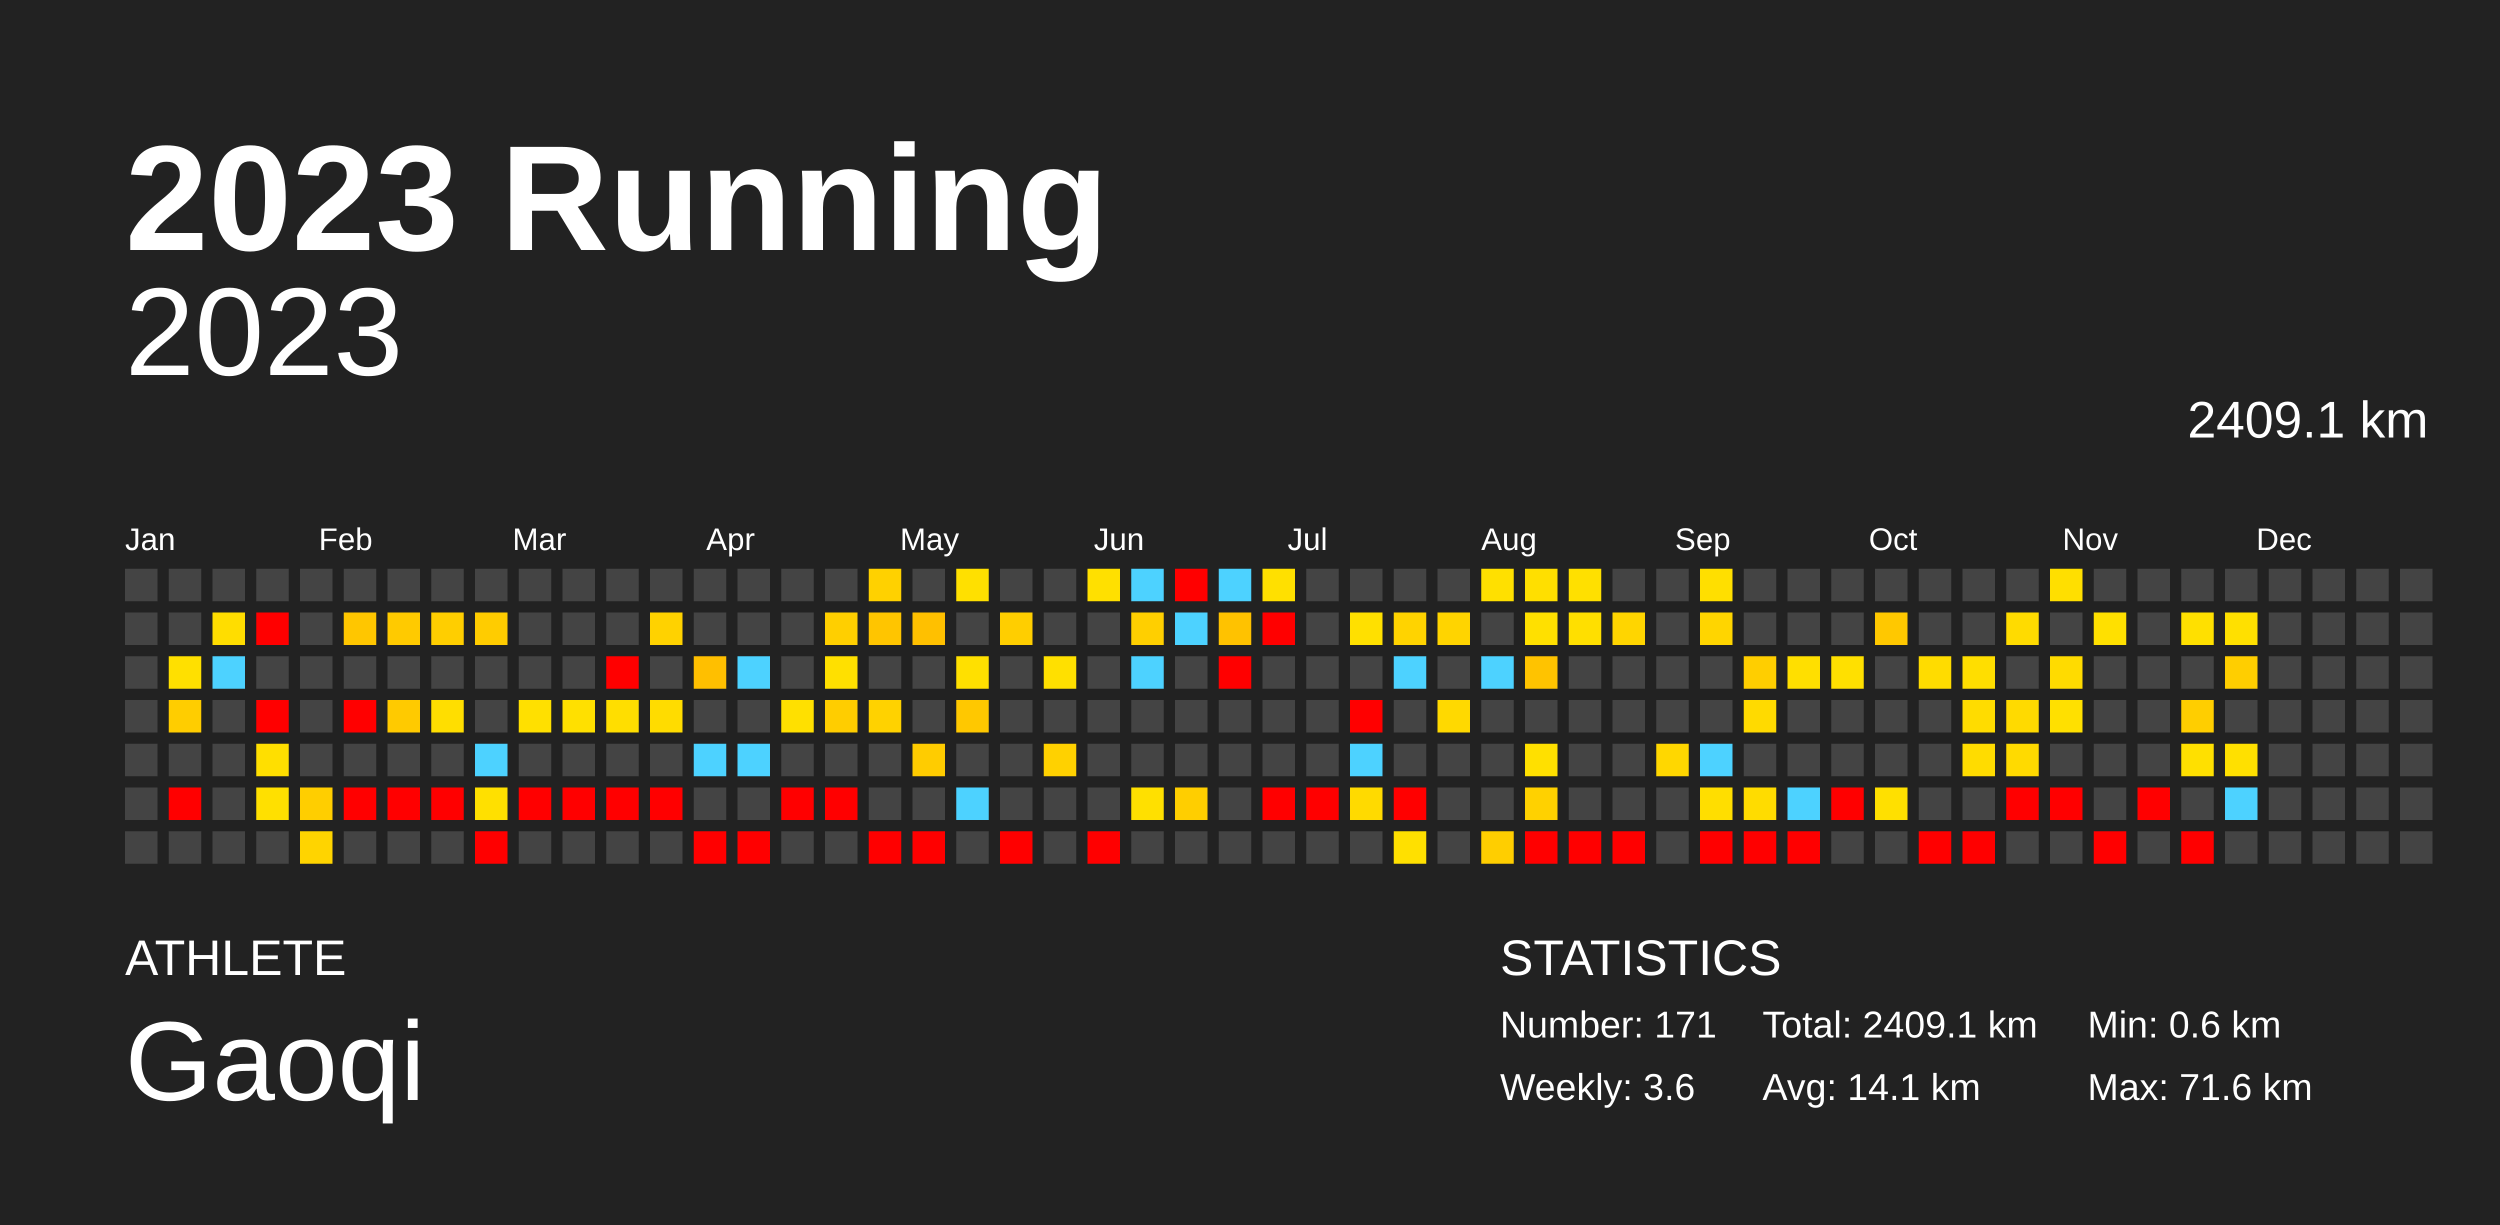
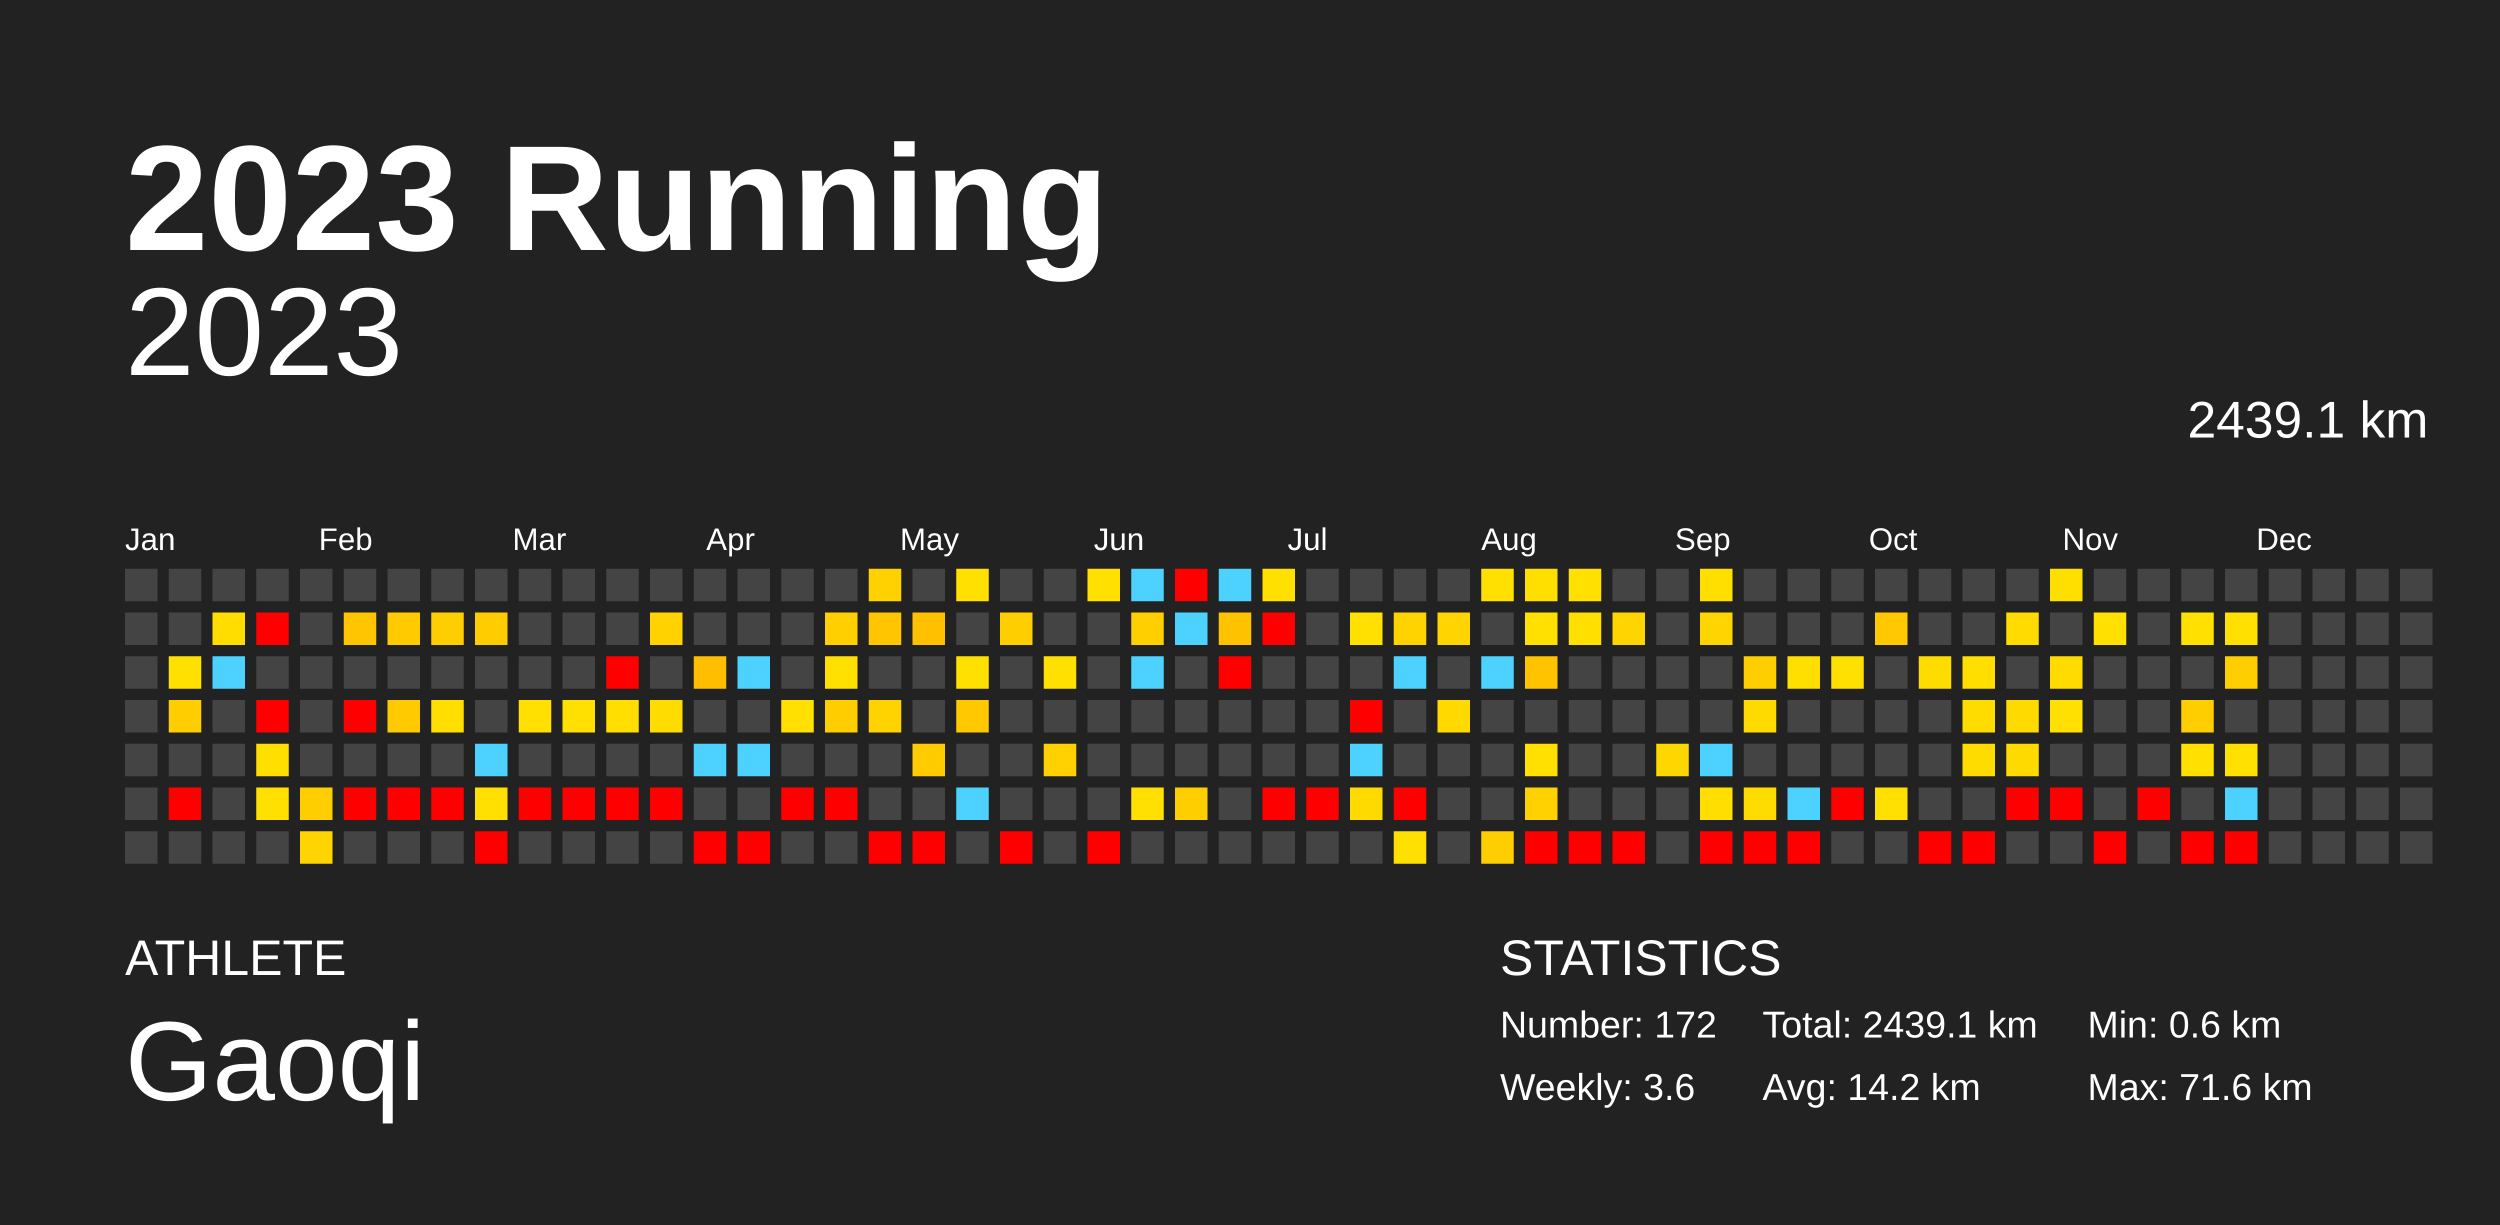
<svg xmlns="http://www.w3.org/2000/svg" baseProfile="full" height="98mm" version="1.1" viewBox="0,0,200,98" width="200mm">
  <defs />
  <rect fill="#222222" height="98" width="200" x="0" y="0" />
  <text fill="#FFFFFF" style="font-size:12px; font-family:Arial; font-weight:bold;" x="10" y="20">2023 Running</text>
  <text fill="#FFFFFF" style="font-size:4px; font-family:Arial" x="10" y="78">ATHLETE</text>
  <text fill="#FFFFFF" style="font-size:9px; font-family:Arial" x="10" y="88">Gaoqi</text>
  <text fill="#FFFFFF" style="font-size:4px; font-family:Arial" x="120" y="78">STATISTICS</text>
-   <text fill="#FFFFFF" style="font-size:3px; font-family:Arial" x="120" y="83">Number: 171</text>
+   <text fill="#FFFFFF" style="font-size:3px; font-family:Arial" x="120" y="83">Number: 172</text>
  <text fill="#FFFFFF" style="font-size:3px; font-family:Arial" x="120" y="88">Weekly: 3.6</text>
-   <text fill="#FFFFFF" style="font-size:3px; font-family:Arial" x="141" y="83">Total: 2409.1 km</text>
-   <text fill="#FFFFFF" style="font-size:3px; font-family:Arial" x="141" y="88">Avg: 14.1 km</text>
+   <text fill="#FFFFFF" style="font-size:3px; font-family:Arial" x="141" y="83">Total: 2439.1 km</text>
+   <text fill="#FFFFFF" style="font-size:3px; font-family:Arial" x="141" y="88">Avg: 14.2 km</text>
  <text fill="#FFFFFF" style="font-size:3px; font-family:Arial" x="167" y="83">Min: 0.6 km</text>
  <text fill="#FFFFFF" style="font-size:3px; font-family:Arial" x="167" y="88">Max: 71.6 km</text>
  <text alignment-baseline="hanging" fill="#FFFFFF" style="font-size:10.0px; font-family:Arial;" x="10" y="30">2023</text>
-   <text alignment-baseline="hanging" fill="#FFFFFF" style="font-size:4.125px; font-family:Arial;" x="175" y="35">2409.1 km</text>
+   <text alignment-baseline="hanging" fill="#FFFFFF" style="font-size:4.125px; font-family:Arial;" x="175" y="35">2439.1 km</text>
  <text fill="#FFFFFF" style="font-size:2.5px; font-family:Arial" x="10.0" y="44">Jan</text>
  <text fill="#FFFFFF" style="font-size:2.5px; font-family:Arial" x="25.5" y="44">Feb</text>
  <text fill="#FFFFFF" style="font-size:2.5px; font-family:Arial" x="41.0" y="44">Mar</text>
  <text fill="#FFFFFF" style="font-size:2.5px; font-family:Arial" x="56.5" y="44">Apr</text>
  <text fill="#FFFFFF" style="font-size:2.5px; font-family:Arial" x="72.0" y="44">May</text>
  <text fill="#FFFFFF" style="font-size:2.5px; font-family:Arial" x="87.5" y="44">Jun</text>
  <text fill="#FFFFFF" style="font-size:2.5px; font-family:Arial" x="103.0" y="44">Jul</text>
  <text fill="#FFFFFF" style="font-size:2.5px; font-family:Arial" x="118.5" y="44">Aug</text>
  <text fill="#FFFFFF" style="font-size:2.5px; font-family:Arial" x="134.0" y="44">Sep</text>
  <text fill="#FFFFFF" style="font-size:2.5px; font-family:Arial" x="149.5" y="44">Oct</text>
  <text fill="#FFFFFF" style="font-size:2.5px; font-family:Arial" x="165.0" y="44">Nov</text>
  <text fill="#FFFFFF" style="font-size:2.5px; font-family:Arial" x="180.5" y="44">Dec</text>
  <rect fill="#444444" height="2.6" width="2.6" x="10.0" y="45.5" />
  <rect fill="#444444" height="2.6" width="2.6" x="10.0" y="49.0" />
  <rect fill="#444444" height="2.6" width="2.6" x="10.0" y="52.5" />
  <rect fill="#444444" height="2.6" width="2.6" x="10.0" y="56.0" />
  <rect fill="#444444" height="2.6" width="2.6" x="10.0" y="59.5" />
  <rect fill="#444444" height="2.6" width="2.6" x="10.0" y="63.0" />
  <rect fill="#444444" height="2.6" width="2.6" x="10.0" y="66.5" />
  <rect fill="#444444" height="2.6" width="2.6" x="13.5" y="45.5" />
  <rect fill="#444444" height="2.6" width="2.6" x="13.5" y="49.0" />
  <rect fill="#ffe000" height="2.6" width="2.6" x="13.5" y="52.5" />
  <rect fill="#ffcd00" height="2.6" width="2.6" x="13.5" y="56.0" />
  <rect fill="#444444" height="2.6" width="2.6" x="13.5" y="59.5" />
  <rect fill="red" height="2.6" width="2.6" x="13.5" y="63.0" />
  <rect fill="#444444" height="2.6" width="2.6" x="13.5" y="66.5" />
  <rect fill="#444444" height="2.6" width="2.6" x="17.0" y="45.5" />
  <rect fill="#ffdd00" height="2.6" width="2.6" x="17.0" y="49.0" />
  <rect fill="#4dd2ff" height="2.6" width="2.6" x="17.0" y="52.5" />
  <rect fill="#444444" height="2.6" width="2.6" x="17.0" y="56.0" />
  <rect fill="#444444" height="2.6" width="2.6" x="17.0" y="59.5" />
  <rect fill="#444444" height="2.6" width="2.6" x="17.0" y="63.0" />
  <rect fill="#444444" height="2.6" width="2.6" x="17.0" y="66.5" />
  <rect fill="#444444" height="2.6" width="2.6" x="20.5" y="45.5" />
  <rect fill="red" height="2.6" width="2.6" x="20.5" y="49.0" />
  <rect fill="#444444" height="2.6" width="2.6" x="20.5" y="52.5" />
  <rect fill="red" height="2.6" width="2.6" x="20.5" y="56.0" />
  <rect fill="#ffdf00" height="2.6" width="2.6" x="20.5" y="59.5" />
  <rect fill="#ffe000" height="2.6" width="2.6" x="20.5" y="63.0" />
  <rect fill="#444444" height="2.6" width="2.6" x="20.5" y="66.5" />
  <rect fill="#444444" height="2.6" width="2.6" x="24.0" y="45.5" />
  <rect fill="#444444" height="2.6" width="2.6" x="24.0" y="49.0" />
  <rect fill="#444444" height="2.6" width="2.6" x="24.0" y="52.5" />
  <rect fill="#444444" height="2.6" width="2.6" x="24.0" y="56.0" />
  <rect fill="#444444" height="2.6" width="2.6" x="24.0" y="59.5" />
  <rect fill="#ffce00" height="2.6" width="2.6" x="24.0" y="63.0" />
  <rect fill="#ffd400" height="2.6" width="2.6" x="24.0" y="66.5" />
  <rect fill="#444444" height="2.6" width="2.6" x="27.5" y="45.5" />
  <rect fill="#ffc600" height="2.6" width="2.6" x="27.5" y="49.0" />
  <rect fill="#444444" height="2.6" width="2.6" x="27.5" y="52.5" />
  <rect fill="red" height="2.6" width="2.6" x="27.5" y="56.0" />
  <rect fill="#444444" height="2.6" width="2.6" x="27.5" y="59.5" />
  <rect fill="red" height="2.6" width="2.6" x="27.5" y="63.0" />
  <rect fill="#444444" height="2.6" width="2.6" x="27.5" y="66.5" />
  <rect fill="#444444" height="2.6" width="2.6" x="31.0" y="45.5" />
  <rect fill="#ffca00" height="2.6" width="2.6" x="31.0" y="49.0" />
  <rect fill="#444444" height="2.6" width="2.6" x="31.0" y="52.5" />
  <rect fill="#ffca00" height="2.6" width="2.6" x="31.0" y="56.0" />
  <rect fill="#444444" height="2.6" width="2.6" x="31.0" y="59.5" />
  <rect fill="red" height="2.6" width="2.6" x="31.0" y="63.0" />
  <rect fill="#444444" height="2.6" width="2.6" x="31.0" y="66.5" />
  <rect fill="#444444" height="2.6" width="2.6" x="34.5" y="45.5" />
  <rect fill="#ffce00" height="2.6" width="2.6" x="34.5" y="49.0" />
  <rect fill="#444444" height="2.6" width="2.6" x="34.5" y="52.5" />
  <rect fill="#ffde00" height="2.6" width="2.6" x="34.5" y="56.0" />
  <rect fill="#444444" height="2.6" width="2.6" x="34.5" y="59.5" />
  <rect fill="red" height="2.6" width="2.6" x="34.5" y="63.0" />
  <rect fill="#444444" height="2.6" width="2.6" x="34.5" y="66.5" />
  <rect fill="#444444" height="2.6" width="2.6" x="38.0" y="45.5" />
  <rect fill="#ffcc00" height="2.6" width="2.6" x="38.0" y="49.0" />
  <rect fill="#444444" height="2.6" width="2.6" x="38.0" y="52.5" />
  <rect fill="#444444" height="2.6" width="2.6" x="38.0" y="56.0" />
  <rect fill="#4dd2ff" height="2.6" width="2.6" x="38.0" y="59.5" />
  <rect fill="#ffe000" height="2.6" width="2.6" x="38.0" y="63.0" />
  <rect fill="red" height="2.6" width="2.6" x="38.0" y="66.5" />
  <rect fill="#444444" height="2.6" width="2.6" x="41.5" y="45.5" />
  <rect fill="#444444" height="2.6" width="2.6" x="41.5" y="49.0" />
  <rect fill="#444444" height="2.6" width="2.6" x="41.5" y="52.5" />
  <rect fill="#ffe000" height="2.6" width="2.6" x="41.5" y="56.0" />
  <rect fill="#444444" height="2.6" width="2.6" x="41.5" y="59.5" />
  <rect fill="red" height="2.6" width="2.6" x="41.5" y="63.0" />
  <rect fill="#444444" height="2.6" width="2.6" x="41.5" y="66.5" />
  <rect fill="#444444" height="2.6" width="2.6" x="45.0" y="45.5" />
  <rect fill="#444444" height="2.6" width="2.6" x="45.0" y="49.0" />
  <rect fill="#444444" height="2.6" width="2.6" x="45.0" y="52.5" />
  <rect fill="#ffe000" height="2.6" width="2.6" x="45.0" y="56.0" />
  <rect fill="#444444" height="2.6" width="2.6" x="45.0" y="59.5" />
  <rect fill="red" height="2.6" width="2.6" x="45.0" y="63.0" />
  <rect fill="#444444" height="2.6" width="2.6" x="45.0" y="66.5" />
  <rect fill="#444444" height="2.6" width="2.6" x="48.5" y="45.5" />
  <rect fill="#444444" height="2.6" width="2.6" x="48.5" y="49.0" />
  <rect fill="red" height="2.6" width="2.6" x="48.5" y="52.5" />
  <rect fill="#ffde00" height="2.6" width="2.6" x="48.5" y="56.0" />
  <rect fill="#444444" height="2.6" width="2.6" x="48.5" y="59.5" />
  <rect fill="red" height="2.6" width="2.6" x="48.5" y="63.0" />
  <rect fill="#444444" height="2.6" width="2.6" x="48.5" y="66.5" />
  <rect fill="#444444" height="2.6" width="2.6" x="52.0" y="45.5" />
  <rect fill="#ffd200" height="2.6" width="2.6" x="52.0" y="49.0" />
  <rect fill="#444444" height="2.6" width="2.6" x="52.0" y="52.5" />
  <rect fill="#ffdc00" height="2.6" width="2.6" x="52.0" y="56.0" />
  <rect fill="#444444" height="2.6" width="2.6" x="52.0" y="59.5" />
  <rect fill="red" height="2.6" width="2.6" x="52.0" y="63.0" />
  <rect fill="#444444" height="2.6" width="2.6" x="52.0" y="66.5" />
  <rect fill="#444444" height="2.6" width="2.6" x="55.5" y="45.5" />
  <rect fill="#444444" height="2.6" width="2.6" x="55.5" y="49.0" />
  <rect fill="#ffbf00" height="2.6" width="2.6" x="55.5" y="52.5" />
  <rect fill="#444444" height="2.6" width="2.6" x="55.5" y="56.0" />
  <rect fill="#4dd2ff" height="2.6" width="2.6" x="55.5" y="59.5" />
  <rect fill="#444444" height="2.6" width="2.6" x="55.5" y="63.0" />
  <rect fill="red" height="2.6" width="2.6" x="55.5" y="66.5" />
  <rect fill="#444444" height="2.6" width="2.6" x="59.0" y="45.5" />
  <rect fill="#444444" height="2.6" width="2.6" x="59.0" y="49.0" />
  <rect fill="#4dd2ff" height="2.6" width="2.6" x="59.0" y="52.5" />
  <rect fill="#444444" height="2.6" width="2.6" x="59.0" y="56.0" />
  <rect fill="#4dd2ff" height="2.6" width="2.6" x="59.0" y="59.5" />
  <rect fill="#444444" height="2.6" width="2.6" x="59.0" y="63.0" />
  <rect fill="red" height="2.6" width="2.6" x="59.0" y="66.5" />
  <rect fill="#444444" height="2.6" width="2.6" x="62.5" y="45.5" />
  <rect fill="#444444" height="2.6" width="2.6" x="62.5" y="49.0" />
  <rect fill="#444444" height="2.6" width="2.6" x="62.5" y="52.5" />
  <rect fill="#ffe000" height="2.6" width="2.6" x="62.5" y="56.0" />
  <rect fill="#444444" height="2.6" width="2.6" x="62.5" y="59.5" />
  <rect fill="red" height="2.6" width="2.6" x="62.5" y="63.0" />
  <rect fill="#444444" height="2.6" width="2.6" x="62.5" y="66.5" />
  <rect fill="#444444" height="2.6" width="2.6" x="66.0" y="45.5" />
  <rect fill="#ffcf00" height="2.6" width="2.6" x="66.0" y="49.0" />
  <rect fill="#ffe000" height="2.6" width="2.6" x="66.0" y="52.5" />
  <rect fill="#ffcd00" height="2.6" width="2.6" x="66.0" y="56.0" />
  <rect fill="#444444" height="2.6" width="2.6" x="66.0" y="59.5" />
  <rect fill="red" height="2.6" width="2.6" x="66.0" y="63.0" />
  <rect fill="#444444" height="2.6" width="2.6" x="66.0" y="66.5" />
  <rect fill="#ffd100" height="2.6" width="2.6" x="69.5" y="45.5" />
  <rect fill="#ffc500" height="2.6" width="2.6" x="69.5" y="49.0" />
  <rect fill="#444444" height="2.6" width="2.6" x="69.5" y="52.5" />
  <rect fill="#ffd200" height="2.6" width="2.6" x="69.5" y="56.0" />
  <rect fill="#444444" height="2.6" width="2.6" x="69.5" y="59.5" />
  <rect fill="#444444" height="2.6" width="2.6" x="69.5" y="63.0" />
  <rect fill="red" height="2.6" width="2.6" x="69.5" y="66.5" />
  <rect fill="#444444" height="2.6" width="2.6" x="73.0" y="45.5" />
  <rect fill="#ffc000" height="2.6" width="2.6" x="73.0" y="49.0" />
  <rect fill="#444444" height="2.6" width="2.6" x="73.0" y="52.5" />
  <rect fill="#444444" height="2.6" width="2.6" x="73.0" y="56.0" />
  <rect fill="#ffcc00" height="2.6" width="2.6" x="73.0" y="59.5" />
  <rect fill="#444444" height="2.6" width="2.6" x="73.0" y="63.0" />
  <rect fill="red" height="2.6" width="2.6" x="73.0" y="66.5" />
  <rect fill="#ffe000" height="2.6" width="2.6" x="76.5" y="45.5" />
  <rect fill="#444444" height="2.6" width="2.6" x="76.5" y="49.0" />
  <rect fill="#ffe000" height="2.6" width="2.6" x="76.5" y="52.5" />
  <rect fill="#ffc800" height="2.6" width="2.6" x="76.5" y="56.0" />
  <rect fill="#444444" height="2.6" width="2.6" x="76.5" y="59.5" />
  <rect fill="#4dd2ff" height="2.6" width="2.6" x="76.5" y="63.0" />
  <rect fill="#444444" height="2.6" width="2.6" x="76.5" y="66.5" />
  <rect fill="#444444" height="2.6" width="2.6" x="80.0" y="45.5" />
  <rect fill="#ffce00" height="2.6" width="2.6" x="80.0" y="49.0" />
  <rect fill="#444444" height="2.6" width="2.6" x="80.0" y="52.5" />
  <rect fill="#444444" height="2.6" width="2.6" x="80.0" y="56.0" />
  <rect fill="#444444" height="2.6" width="2.6" x="80.0" y="59.5" />
  <rect fill="#444444" height="2.6" width="2.6" x="80.0" y="63.0" />
  <rect fill="red" height="2.6" width="2.6" x="80.0" y="66.5" />
  <rect fill="#444444" height="2.6" width="2.6" x="83.5" y="45.5" />
  <rect fill="#444444" height="2.6" width="2.6" x="83.5" y="49.0" />
  <rect fill="#ffe000" height="2.6" width="2.6" x="83.5" y="52.5" />
  <rect fill="#444444" height="2.6" width="2.6" x="83.5" y="56.0" />
  <rect fill="#ffd100" height="2.6" width="2.6" x="83.5" y="59.5" />
  <rect fill="#444444" height="2.6" width="2.6" x="83.5" y="63.0" />
  <rect fill="#444444" height="2.6" width="2.6" x="83.5" y="66.5" />
  <rect fill="#ffe000" height="2.6" width="2.6" x="87.0" y="45.5" />
  <rect fill="#444444" height="2.6" width="2.6" x="87.0" y="49.0" />
  <rect fill="#444444" height="2.6" width="2.6" x="87.0" y="52.5" />
  <rect fill="#444444" height="2.6" width="2.6" x="87.0" y="56.0" />
  <rect fill="#444444" height="2.6" width="2.6" x="87.0" y="59.5" />
  <rect fill="#444444" height="2.6" width="2.6" x="87.0" y="63.0" />
  <rect fill="red" height="2.6" width="2.6" x="87.0" y="66.5" />
  <rect fill="#4dd2ff" height="2.6" width="2.6" x="90.5" y="45.5" />
  <rect fill="#ffcf00" height="2.6" width="2.6" x="90.5" y="49.0" />
  <rect fill="#4dd2ff" height="2.6" width="2.6" x="90.5" y="52.5" />
  <rect fill="#444444" height="2.6" width="2.6" x="90.5" y="56.0" />
  <rect fill="#444444" height="2.6" width="2.6" x="90.5" y="59.5" />
  <rect fill="#ffe000" height="2.6" width="2.6" x="90.5" y="63.0" />
  <rect fill="#444444" height="2.6" width="2.6" x="90.5" y="66.5" />
  <rect fill="red" height="2.6" width="2.6" x="94.0" y="45.5" />
  <rect fill="#4dd2ff" height="2.6" width="2.6" x="94.0" y="49.0" />
  <rect fill="#444444" height="2.6" width="2.6" x="94.0" y="52.5" />
  <rect fill="#444444" height="2.6" width="2.6" x="94.0" y="56.0" />
  <rect fill="#444444" height="2.6" width="2.6" x="94.0" y="59.5" />
  <rect fill="#ffce00" height="2.6" width="2.6" x="94.0" y="63.0" />
  <rect fill="#444444" height="2.6" width="2.6" x="94.0" y="66.5" />
  <rect fill="#4dd2ff" height="2.6" width="2.6" x="97.5" y="45.5" />
  <rect fill="#ffc200" height="2.6" width="2.6" x="97.5" y="49.0" />
  <rect fill="red" height="2.6" width="2.6" x="97.5" y="52.5" />
  <rect fill="#444444" height="2.6" width="2.6" x="97.5" y="56.0" />
  <rect fill="#444444" height="2.6" width="2.6" x="97.5" y="59.5" />
  <rect fill="#444444" height="2.6" width="2.6" x="97.5" y="63.0" />
  <rect fill="#444444" height="2.6" width="2.6" x="97.5" y="66.5" />
  <rect fill="#ffe000" height="2.6" width="2.6" x="101.0" y="45.5" />
  <rect fill="red" height="2.6" width="2.6" x="101.0" y="49.0" />
  <rect fill="#444444" height="2.6" width="2.6" x="101.0" y="52.5" />
  <rect fill="#444444" height="2.6" width="2.6" x="101.0" y="56.0" />
  <rect fill="#444444" height="2.6" width="2.6" x="101.0" y="59.5" />
  <rect fill="red" height="2.6" width="2.6" x="101.0" y="63.0" />
  <rect fill="#444444" height="2.6" width="2.6" x="101.0" y="66.5" />
  <rect fill="#444444" height="2.6" width="2.6" x="104.5" y="45.5" />
  <rect fill="#444444" height="2.6" width="2.6" x="104.5" y="49.0" />
  <rect fill="#444444" height="2.6" width="2.6" x="104.5" y="52.5" />
  <rect fill="#444444" height="2.6" width="2.6" x="104.5" y="56.0" />
  <rect fill="#444444" height="2.6" width="2.6" x="104.5" y="59.5" />
  <rect fill="red" height="2.6" width="2.6" x="104.5" y="63.0" />
  <rect fill="#444444" height="2.6" width="2.6" x="104.5" y="66.5" />
  <rect fill="#444444" height="2.6" width="2.6" x="108.0" y="45.5" />
  <rect fill="#ffe000" height="2.6" width="2.6" x="108.0" y="49.0" />
  <rect fill="#444444" height="2.6" width="2.6" x="108.0" y="52.5" />
  <rect fill="red" height="2.6" width="2.6" x="108.0" y="56.0" />
  <rect fill="#4dd2ff" height="2.6" width="2.6" x="108.0" y="59.5" />
  <rect fill="#ffda00" height="2.6" width="2.6" x="108.0" y="63.0" />
  <rect fill="#444444" height="2.6" width="2.6" x="108.0" y="66.5" />
  <rect fill="#444444" height="2.6" width="2.6" x="111.5" y="45.5" />
  <rect fill="#ffd300" height="2.6" width="2.6" x="111.5" y="49.0" />
  <rect fill="#4dd2ff" height="2.6" width="2.6" x="111.5" y="52.5" />
  <rect fill="#444444" height="2.6" width="2.6" x="111.5" y="56.0" />
  <rect fill="#444444" height="2.6" width="2.6" x="111.5" y="59.5" />
  <rect fill="red" height="2.6" width="2.6" x="111.5" y="63.0" />
  <rect fill="#ffe000" height="2.6" width="2.6" x="111.5" y="66.5" />
  <rect fill="#444444" height="2.6" width="2.6" x="115.0" y="45.5" />
  <rect fill="#ffd400" height="2.6" width="2.6" x="115.0" y="49.0" />
  <rect fill="#444444" height="2.6" width="2.6" x="115.0" y="52.5" />
  <rect fill="#ffd900" height="2.6" width="2.6" x="115.0" y="56.0" />
  <rect fill="#444444" height="2.6" width="2.6" x="115.0" y="59.5" />
  <rect fill="#444444" height="2.6" width="2.6" x="115.0" y="63.0" />
  <rect fill="#444444" height="2.6" width="2.6" x="115.0" y="66.5" />
  <rect fill="#ffe000" height="2.6" width="2.6" x="118.5" y="45.5" />
  <rect fill="#444444" height="2.6" width="2.6" x="118.5" y="49.0" />
  <rect fill="#4dd2ff" height="2.6" width="2.6" x="118.5" y="52.5" />
  <rect fill="#444444" height="2.6" width="2.6" x="118.5" y="56.0" />
  <rect fill="#444444" height="2.6" width="2.6" x="118.5" y="59.5" />
  <rect fill="#444444" height="2.6" width="2.6" x="118.5" y="63.0" />
  <rect fill="#ffce00" height="2.6" width="2.6" x="118.5" y="66.5" />
  <rect fill="#ffdf00" height="2.6" width="2.6" x="122.0" y="45.5" />
  <rect fill="#ffe000" height="2.6" width="2.6" x="122.0" y="49.0" />
  <rect fill="#ffc300" height="2.6" width="2.6" x="122.0" y="52.5" />
  <rect fill="#444444" height="2.6" width="2.6" x="122.0" y="56.0" />
  <rect fill="#ffe000" height="2.6" width="2.6" x="122.0" y="59.5" />
  <rect fill="#ffd100" height="2.6" width="2.6" x="122.0" y="63.0" />
  <rect fill="red" height="2.6" width="2.6" x="122.0" y="66.5" />
  <rect fill="#ffe000" height="2.6" width="2.6" x="125.5" y="45.5" />
  <rect fill="#ffdf00" height="2.6" width="2.6" x="125.5" y="49.0" />
  <rect fill="#444444" height="2.6" width="2.6" x="125.5" y="52.5" />
  <rect fill="#444444" height="2.6" width="2.6" x="125.5" y="56.0" />
  <rect fill="#444444" height="2.6" width="2.6" x="125.5" y="59.5" />
  <rect fill="#444444" height="2.6" width="2.6" x="125.5" y="63.0" />
  <rect fill="red" height="2.6" width="2.6" x="125.5" y="66.5" />
  <rect fill="#444444" height="2.6" width="2.6" x="129.0" y="45.5" />
  <rect fill="#ffd500" height="2.6" width="2.6" x="129.0" y="49.0" />
  <rect fill="#444444" height="2.6" width="2.6" x="129.0" y="52.5" />
  <rect fill="#444444" height="2.6" width="2.6" x="129.0" y="56.0" />
  <rect fill="#444444" height="2.6" width="2.6" x="129.0" y="59.5" />
  <rect fill="#444444" height="2.6" width="2.6" x="129.0" y="63.0" />
  <rect fill="red" height="2.6" width="2.6" x="129.0" y="66.5" />
  <rect fill="#444444" height="2.6" width="2.6" x="132.5" y="45.5" />
  <rect fill="#444444" height="2.6" width="2.6" x="132.5" y="49.0" />
  <rect fill="#444444" height="2.6" width="2.6" x="132.5" y="52.5" />
  <rect fill="#444444" height="2.6" width="2.6" x="132.5" y="56.0" />
  <rect fill="#ffd700" height="2.6" width="2.6" x="132.5" y="59.5" />
  <rect fill="#444444" height="2.6" width="2.6" x="132.5" y="63.0" />
  <rect fill="#444444" height="2.6" width="2.6" x="132.5" y="66.5" />
  <rect fill="#ffdf00" height="2.6" width="2.6" x="136.0" y="45.5" />
  <rect fill="#ffd500" height="2.6" width="2.6" x="136.0" y="49.0" />
  <rect fill="#444444" height="2.6" width="2.6" x="136.0" y="52.5" />
  <rect fill="#444444" height="2.6" width="2.6" x="136.0" y="56.0" />
  <rect fill="#4dd2ff" height="2.6" width="2.6" x="136.0" y="59.5" />
  <rect fill="#ffde00" height="2.6" width="2.6" x="136.0" y="63.0" />
  <rect fill="red" height="2.6" width="2.6" x="136.0" y="66.5" />
  <rect fill="#444444" height="2.6" width="2.6" x="139.5" y="45.5" />
  <rect fill="#444444" height="2.6" width="2.6" x="139.5" y="49.0" />
  <rect fill="#ffce00" height="2.6" width="2.6" x="139.5" y="52.5" />
  <rect fill="#ffda00" height="2.6" width="2.6" x="139.5" y="56.0" />
  <rect fill="#444444" height="2.6" width="2.6" x="139.5" y="59.5" />
  <rect fill="#ffdc00" height="2.6" width="2.6" x="139.5" y="63.0" />
  <rect fill="red" height="2.6" width="2.6" x="139.5" y="66.5" />
  <rect fill="#444444" height="2.6" width="2.6" x="143.0" y="45.5" />
  <rect fill="#444444" height="2.6" width="2.6" x="143.0" y="49.0" />
  <rect fill="#ffdf00" height="2.6" width="2.6" x="143.0" y="52.5" />
  <rect fill="#444444" height="2.6" width="2.6" x="143.0" y="56.0" />
  <rect fill="#444444" height="2.6" width="2.6" x="143.0" y="59.5" />
  <rect fill="#4dd2ff" height="2.6" width="2.6" x="143.0" y="63.0" />
  <rect fill="red" height="2.6" width="2.6" x="143.0" y="66.5" />
  <rect fill="#444444" height="2.6" width="2.6" x="146.5" y="45.5" />
  <rect fill="#444444" height="2.6" width="2.6" x="146.5" y="49.0" />
  <rect fill="#ffe000" height="2.6" width="2.6" x="146.5" y="52.5" />
  <rect fill="#444444" height="2.6" width="2.6" x="146.5" y="56.0" />
  <rect fill="#444444" height="2.6" width="2.6" x="146.5" y="59.5" />
  <rect fill="red" height="2.6" width="2.6" x="146.5" y="63.0" />
  <rect fill="#444444" height="2.6" width="2.6" x="146.5" y="66.5" />
  <rect fill="#444444" height="2.6" width="2.6" x="150.0" y="45.5" />
  <rect fill="#ffc800" height="2.6" width="2.6" x="150.0" y="49.0" />
  <rect fill="#444444" height="2.6" width="2.6" x="150.0" y="52.5" />
  <rect fill="#444444" height="2.6" width="2.6" x="150.0" y="56.0" />
  <rect fill="#444444" height="2.6" width="2.6" x="150.0" y="59.5" />
  <rect fill="#ffe000" height="2.6" width="2.6" x="150.0" y="63.0" />
  <rect fill="#444444" height="2.6" width="2.6" x="150.0" y="66.5" />
  <rect fill="#444444" height="2.6" width="2.6" x="153.5" y="45.5" />
  <rect fill="#444444" height="2.6" width="2.6" x="153.5" y="49.0" />
  <rect fill="#ffdc00" height="2.6" width="2.6" x="153.5" y="52.5" />
  <rect fill="#444444" height="2.6" width="2.6" x="153.5" y="56.0" />
  <rect fill="#444444" height="2.6" width="2.6" x="153.5" y="59.5" />
  <rect fill="#444444" height="2.6" width="2.6" x="153.5" y="63.0" />
  <rect fill="red" height="2.6" width="2.6" x="153.5" y="66.5" />
  <rect fill="#444444" height="2.6" width="2.6" x="157.0" y="45.5" />
  <rect fill="#444444" height="2.6" width="2.6" x="157.0" y="49.0" />
  <rect fill="#ffde00" height="2.6" width="2.6" x="157.0" y="52.5" />
  <rect fill="#ffdc00" height="2.6" width="2.6" x="157.0" y="56.0" />
  <rect fill="#ffdc00" height="2.6" width="2.6" x="157.0" y="59.5" />
  <rect fill="#444444" height="2.6" width="2.6" x="157.0" y="63.0" />
  <rect fill="red" height="2.6" width="2.6" x="157.0" y="66.5" />
  <rect fill="#444444" height="2.6" width="2.6" x="160.5" y="45.5" />
  <rect fill="#ffdb00" height="2.6" width="2.6" x="160.5" y="49.0" />
  <rect fill="#444444" height="2.6" width="2.6" x="160.5" y="52.5" />
  <rect fill="#ffda00" height="2.6" width="2.6" x="160.5" y="56.0" />
  <rect fill="#ffda00" height="2.6" width="2.6" x="160.5" y="59.5" />
  <rect fill="red" height="2.6" width="2.6" x="160.5" y="63.0" />
  <rect fill="#444444" height="2.6" width="2.6" x="160.5" y="66.5" />
  <rect fill="#ffdf00" height="2.6" width="2.6" x="164.0" y="45.5" />
  <rect fill="#444444" height="2.6" width="2.6" x="164.0" y="49.0" />
  <rect fill="#ffdb00" height="2.6" width="2.6" x="164.0" y="52.5" />
  <rect fill="#ffe000" height="2.6" width="2.6" x="164.0" y="56.0" />
  <rect fill="#444444" height="2.6" width="2.6" x="164.0" y="59.5" />
  <rect fill="red" height="2.6" width="2.6" x="164.0" y="63.0" />
  <rect fill="#444444" height="2.6" width="2.6" x="164.0" y="66.5" />
  <rect fill="#444444" height="2.6" width="2.6" x="167.5" y="45.5" />
  <rect fill="#ffe000" height="2.6" width="2.6" x="167.5" y="49.0" />
  <rect fill="#444444" height="2.6" width="2.6" x="167.5" y="52.5" />
  <rect fill="#444444" height="2.6" width="2.6" x="167.5" y="56.0" />
  <rect fill="#444444" height="2.6" width="2.6" x="167.5" y="59.5" />
  <rect fill="#444444" height="2.6" width="2.6" x="167.5" y="63.0" />
  <rect fill="red" height="2.6" width="2.6" x="167.5" y="66.5" />
  <rect fill="#444444" height="2.6" width="2.6" x="171.0" y="45.5" />
  <rect fill="#444444" height="2.6" width="2.6" x="171.0" y="49.0" />
  <rect fill="#444444" height="2.6" width="2.6" x="171.0" y="52.5" />
  <rect fill="#444444" height="2.6" width="2.6" x="171.0" y="56.0" />
  <rect fill="#444444" height="2.6" width="2.6" x="171.0" y="59.5" />
  <rect fill="red" height="2.6" width="2.6" x="171.0" y="63.0" />
  <rect fill="#444444" height="2.6" width="2.6" x="171.0" y="66.5" />
  <rect fill="#444444" height="2.6" width="2.6" x="174.5" y="45.5" />
  <rect fill="#ffe000" height="2.6" width="2.6" x="174.5" y="49.0" />
  <rect fill="#444444" height="2.6" width="2.6" x="174.5" y="52.5" />
  <rect fill="#ffce00" height="2.6" width="2.6" x="174.5" y="56.0" />
  <rect fill="#ffe000" height="2.6" width="2.6" x="174.5" y="59.5" />
  <rect fill="#444444" height="2.6" width="2.6" x="174.5" y="63.0" />
  <rect fill="red" height="2.6" width="2.6" x="174.5" y="66.5" />
  <rect fill="#444444" height="2.6" width="2.6" x="178.0" y="45.5" />
  <rect fill="#ffe000" height="2.6" width="2.6" x="178.0" y="49.0" />
  <rect fill="#ffce00" height="2.6" width="2.6" x="178.0" y="52.5" />
  <rect fill="#444444" height="2.6" width="2.6" x="178.0" y="56.0" />
  <rect fill="#ffe000" height="2.6" width="2.6" x="178.0" y="59.5" />
  <rect fill="#4dd2ff" height="2.6" width="2.6" x="178.0" y="63.0" />
-   <rect fill="#444444" height="2.6" width="2.6" x="178.0" y="66.5" />
+   <rect fill="red" height="2.6" width="2.6" x="178.0" y="66.5" />
  <rect fill="#444444" height="2.6" width="2.6" x="181.5" y="45.5" />
  <rect fill="#444444" height="2.6" width="2.6" x="181.5" y="49.0" />
  <rect fill="#444444" height="2.6" width="2.6" x="181.5" y="52.5" />
  <rect fill="#444444" height="2.6" width="2.6" x="181.5" y="56.0" />
  <rect fill="#444444" height="2.6" width="2.6" x="181.5" y="59.5" />
  <rect fill="#444444" height="2.6" width="2.6" x="181.5" y="63.0" />
  <rect fill="#444444" height="2.6" width="2.6" x="181.5" y="66.5" />
  <rect fill="#444444" height="2.6" width="2.6" x="185.0" y="45.5" />
  <rect fill="#444444" height="2.6" width="2.6" x="185.0" y="49.0" />
  <rect fill="#444444" height="2.6" width="2.6" x="185.0" y="52.5" />
  <rect fill="#444444" height="2.6" width="2.6" x="185.0" y="56.0" />
  <rect fill="#444444" height="2.6" width="2.6" x="185.0" y="59.5" />
  <rect fill="#444444" height="2.6" width="2.6" x="185.0" y="63.0" />
  <rect fill="#444444" height="2.6" width="2.6" x="185.0" y="66.5" />
  <rect fill="#444444" height="2.6" width="2.6" x="188.5" y="45.5" />
  <rect fill="#444444" height="2.6" width="2.6" x="188.5" y="49.0" />
  <rect fill="#444444" height="2.6" width="2.6" x="188.5" y="52.5" />
  <rect fill="#444444" height="2.6" width="2.6" x="188.5" y="56.0" />
  <rect fill="#444444" height="2.6" width="2.6" x="188.5" y="59.5" />
  <rect fill="#444444" height="2.6" width="2.6" x="188.5" y="63.0" />
  <rect fill="#444444" height="2.6" width="2.6" x="188.5" y="66.5" />
  <rect fill="#444444" height="2.6" width="2.6" x="192.0" y="45.5" />
  <rect fill="#444444" height="2.6" width="2.6" x="192.0" y="49.0" />
  <rect fill="#444444" height="2.6" width="2.6" x="192.0" y="52.5" />
  <rect fill="#444444" height="2.6" width="2.6" x="192.0" y="56.0" />
  <rect fill="#444444" height="2.6" width="2.6" x="192.0" y="59.5" />
  <rect fill="#444444" height="2.6" width="2.6" x="192.0" y="63.0" />
  <rect fill="#444444" height="2.6" width="2.6" x="192.0" y="66.5" />
</svg>
